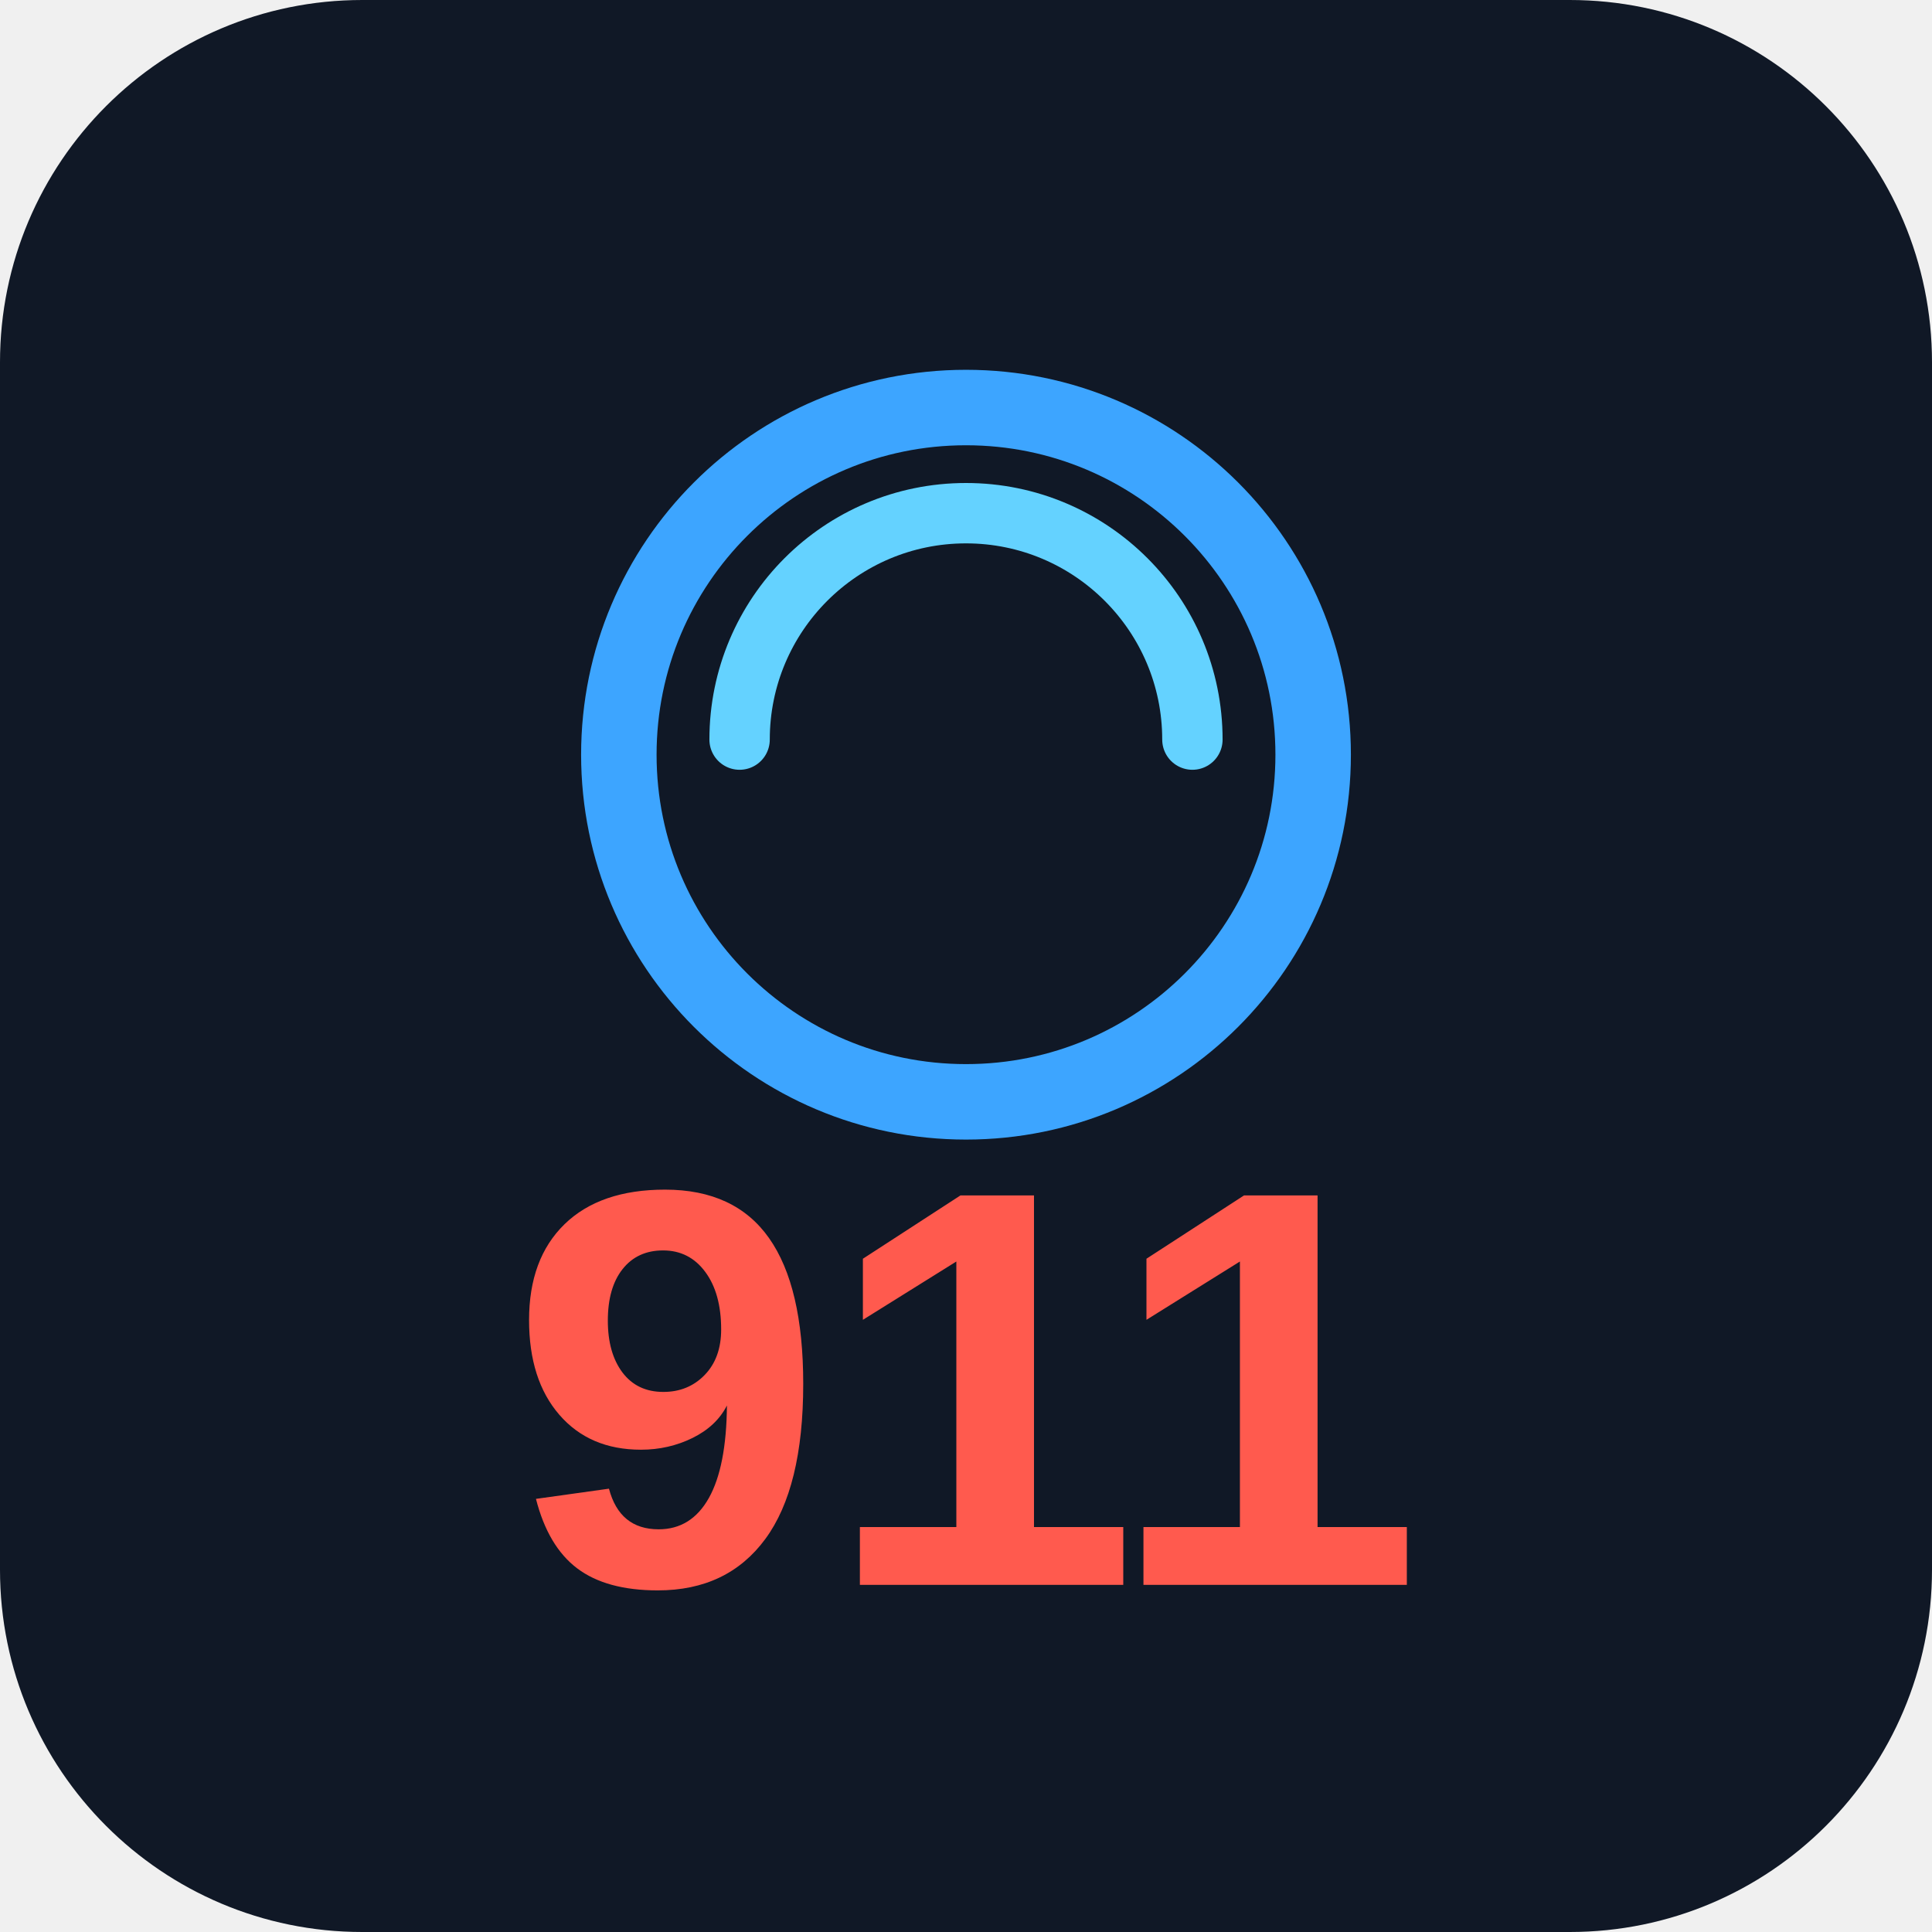
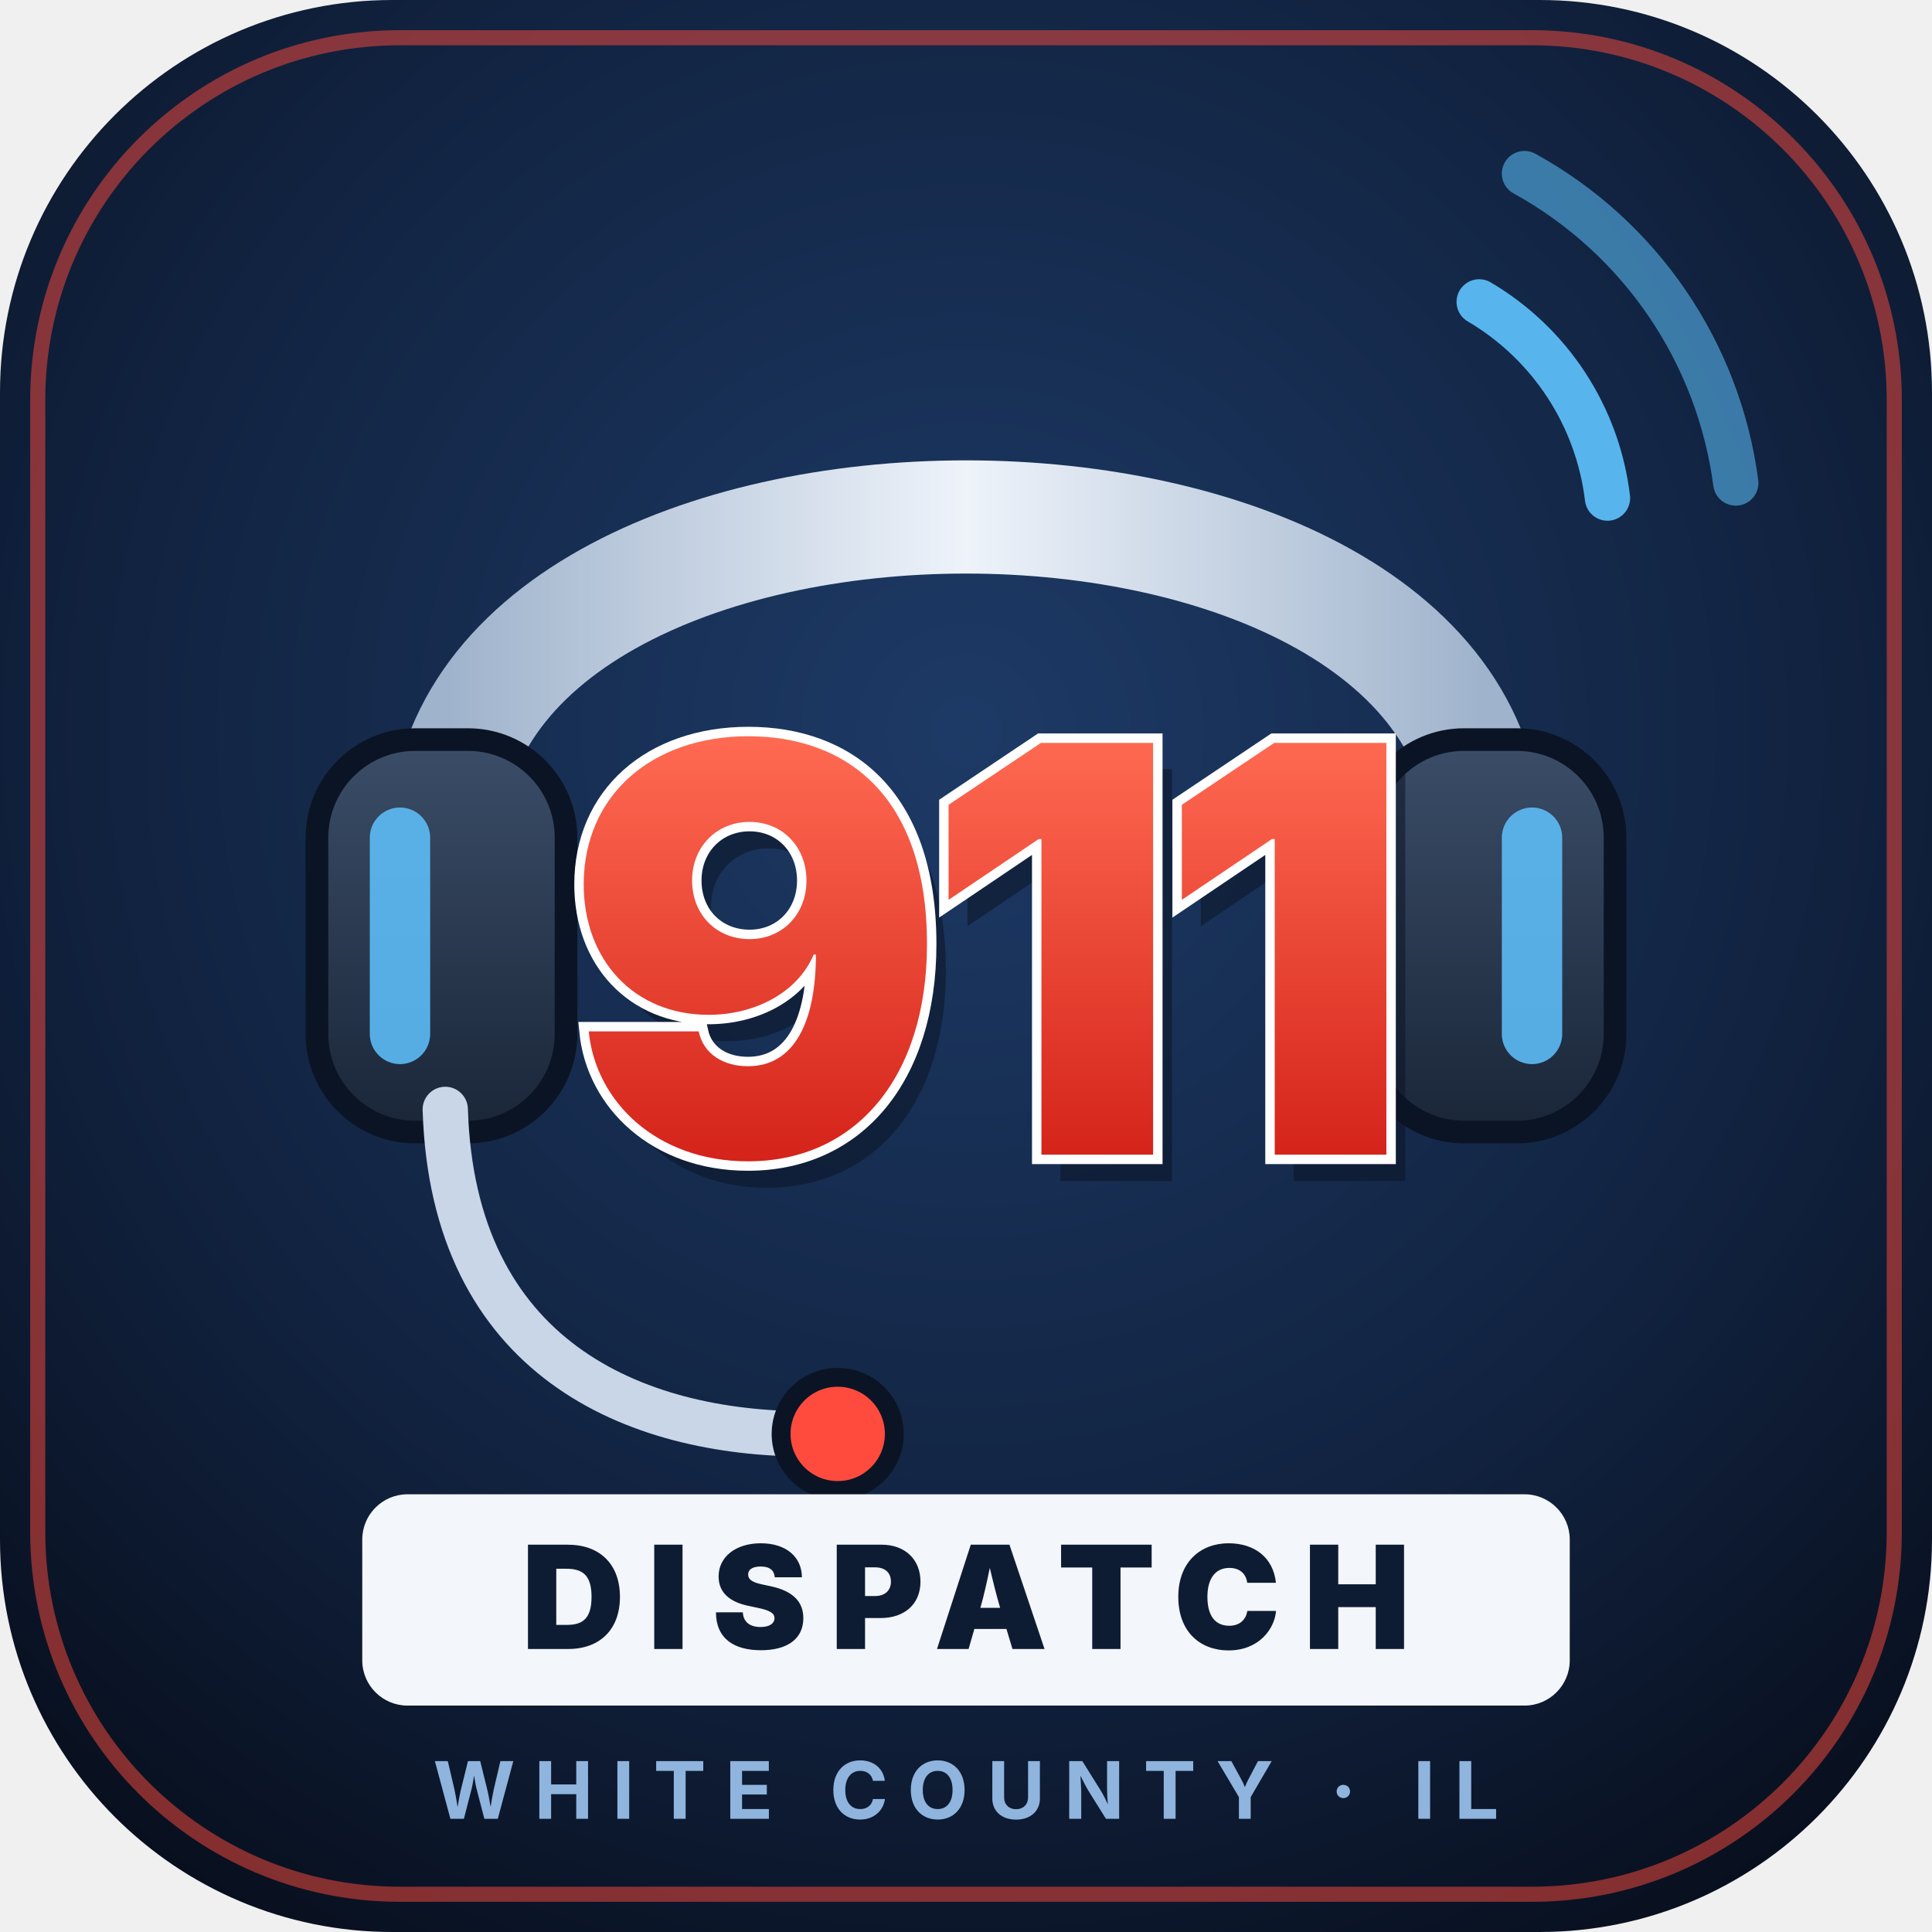
- <svg xmlns="http://www.w3.org/2000/svg" viewBox="0 0 512 512">
-   <rect width="512" height="512" rx="96" fill="#101826" />
-   <circle cx="256" cy="200" r="92" fill="none" stroke="#3da5ff" stroke-width="20" />
-   <path d="M196 196a60 60 0 0 1 120 0" fill="none" stroke="#64d2ff" stroke-width="16" stroke-linecap="round" />
-   <text x="256" y="420" font-size="150" font-family="Arial, sans-serif" font-weight="900" text-anchor="middle" fill="#ff5a4e">911</text>
+ <svg xmlns="http://www.w3.org/2000/svg" viewBox="0 0 512 512" width="512" height="512">
+   <defs>
+     <radialGradient id="bg" cx="50%" cy="38%" r="75%">
+       <stop offset="0" stop-color="#1d3a66" />
+       <stop offset="0.6" stop-color="#11223f" />
+       <stop offset="1" stop-color="#070d1a" />
+     </radialGradient>
+     <linearGradient id="red" x1="0" y1="0" x2="0" y2="1">
+       <stop offset="0" stop-color="#ff6a52" />
+       <stop offset="1" stop-color="#d4231a" />
+     </linearGradient>
+     <linearGradient id="band" x1="0" y1="0" x2="1" y2="0">
+       <stop offset="0" stop-color="#9fb3cc" />
+       <stop offset="0.5" stop-color="#eef3fa" />
+       <stop offset="1" stop-color="#9fb3cc" />
+     </linearGradient>
+     <linearGradient id="cup" x1="0" y1="0" x2="0" y2="1">
+       <stop offset="0" stop-color="#3b4d68" />
+       <stop offset="1" stop-color="#1a2638" />
+     </linearGradient>
+   </defs>
+   <rect width="512" height="512" rx="104" fill="url(#bg)" />
+   <rect x="10" y="10" width="492" height="492" rx="96" fill="none" stroke="#ff4b3e" stroke-width="4" opacity="0.5" />
+   <g transform="translate(256 244) scale(1) translate(-256 -256)">
+     <g fill="none" stroke="#5fc3ff" stroke-linecap="round" opacity="0.9">
+       <path d="M392 92 a70 70 0 0 1 34 52" stroke-width="12" />
+       <path d="M404 58 a110 110 0 0 1 56 82" stroke-width="12" opacity="0.6" />
+     </g>
+     <path d="M118 236 C118 120 394 120 394 236" fill="none" stroke="url(#band)" stroke-width="30" stroke-linecap="round" />
+     <rect x="84" y="208" width="66" height="104" rx="26" fill="url(#cup)" stroke="#0b1424" stroke-width="6" />
+     <rect x="362" y="208" width="66" height="104" rx="26" fill="url(#cup)" stroke="#0b1424" stroke-width="6" />
+     <rect x="98" y="226" width="16" height="68" rx="8" fill="#5fc3ff" opacity="0.85" />
+     <rect x="398" y="226" width="16" height="68" rx="8" fill="#5fc3ff" opacity="0.85" />
+     <path d="M118 306 C120 372 168 392 214 392" fill="none" stroke="#c9d6e8" stroke-width="12" stroke-linecap="round" />
+     <circle cx="222" cy="392" r="15" fill="#ff4b3e" stroke="#0b1424" stroke-width="5" />
+     <text x="262" y="318" font-family="Inter, 'Arial Black', 'Helvetica Neue', Arial, sans-serif" font-weight="900" font-size="150" letter-spacing="-6" text-anchor="middle" fill="#0b1424" opacity="0.55" transform="translate(5 7)">911</text>
+     <text x="262" y="318" font-family="Inter, 'Arial Black', 'Helvetica Neue', Arial, sans-serif" font-weight="900" font-size="150" letter-spacing="-6" text-anchor="middle" fill="url(#red)" stroke="#fff" stroke-width="5" paint-order="stroke">911</text>
+     <rect x="96" y="408" width="320" height="56" rx="12" fill="#f3f6fb" />
+     <text x="256" y="449" font-family="Inter, 'Arial Black', 'Helvetica Neue', Arial, sans-serif" font-weight="900" font-size="38" letter-spacing="6" text-anchor="middle" fill="#0e1c33">DISPATCH</text>
+     <text x="256" y="494" font-family="Inter, 'Arial Black', 'Helvetica Neue', Arial, sans-serif" font-weight="700" font-size="21" letter-spacing="5" text-anchor="middle" fill="#8fb4dd">WHITE COUNTY · IL</text>
+   </g>
</svg>
